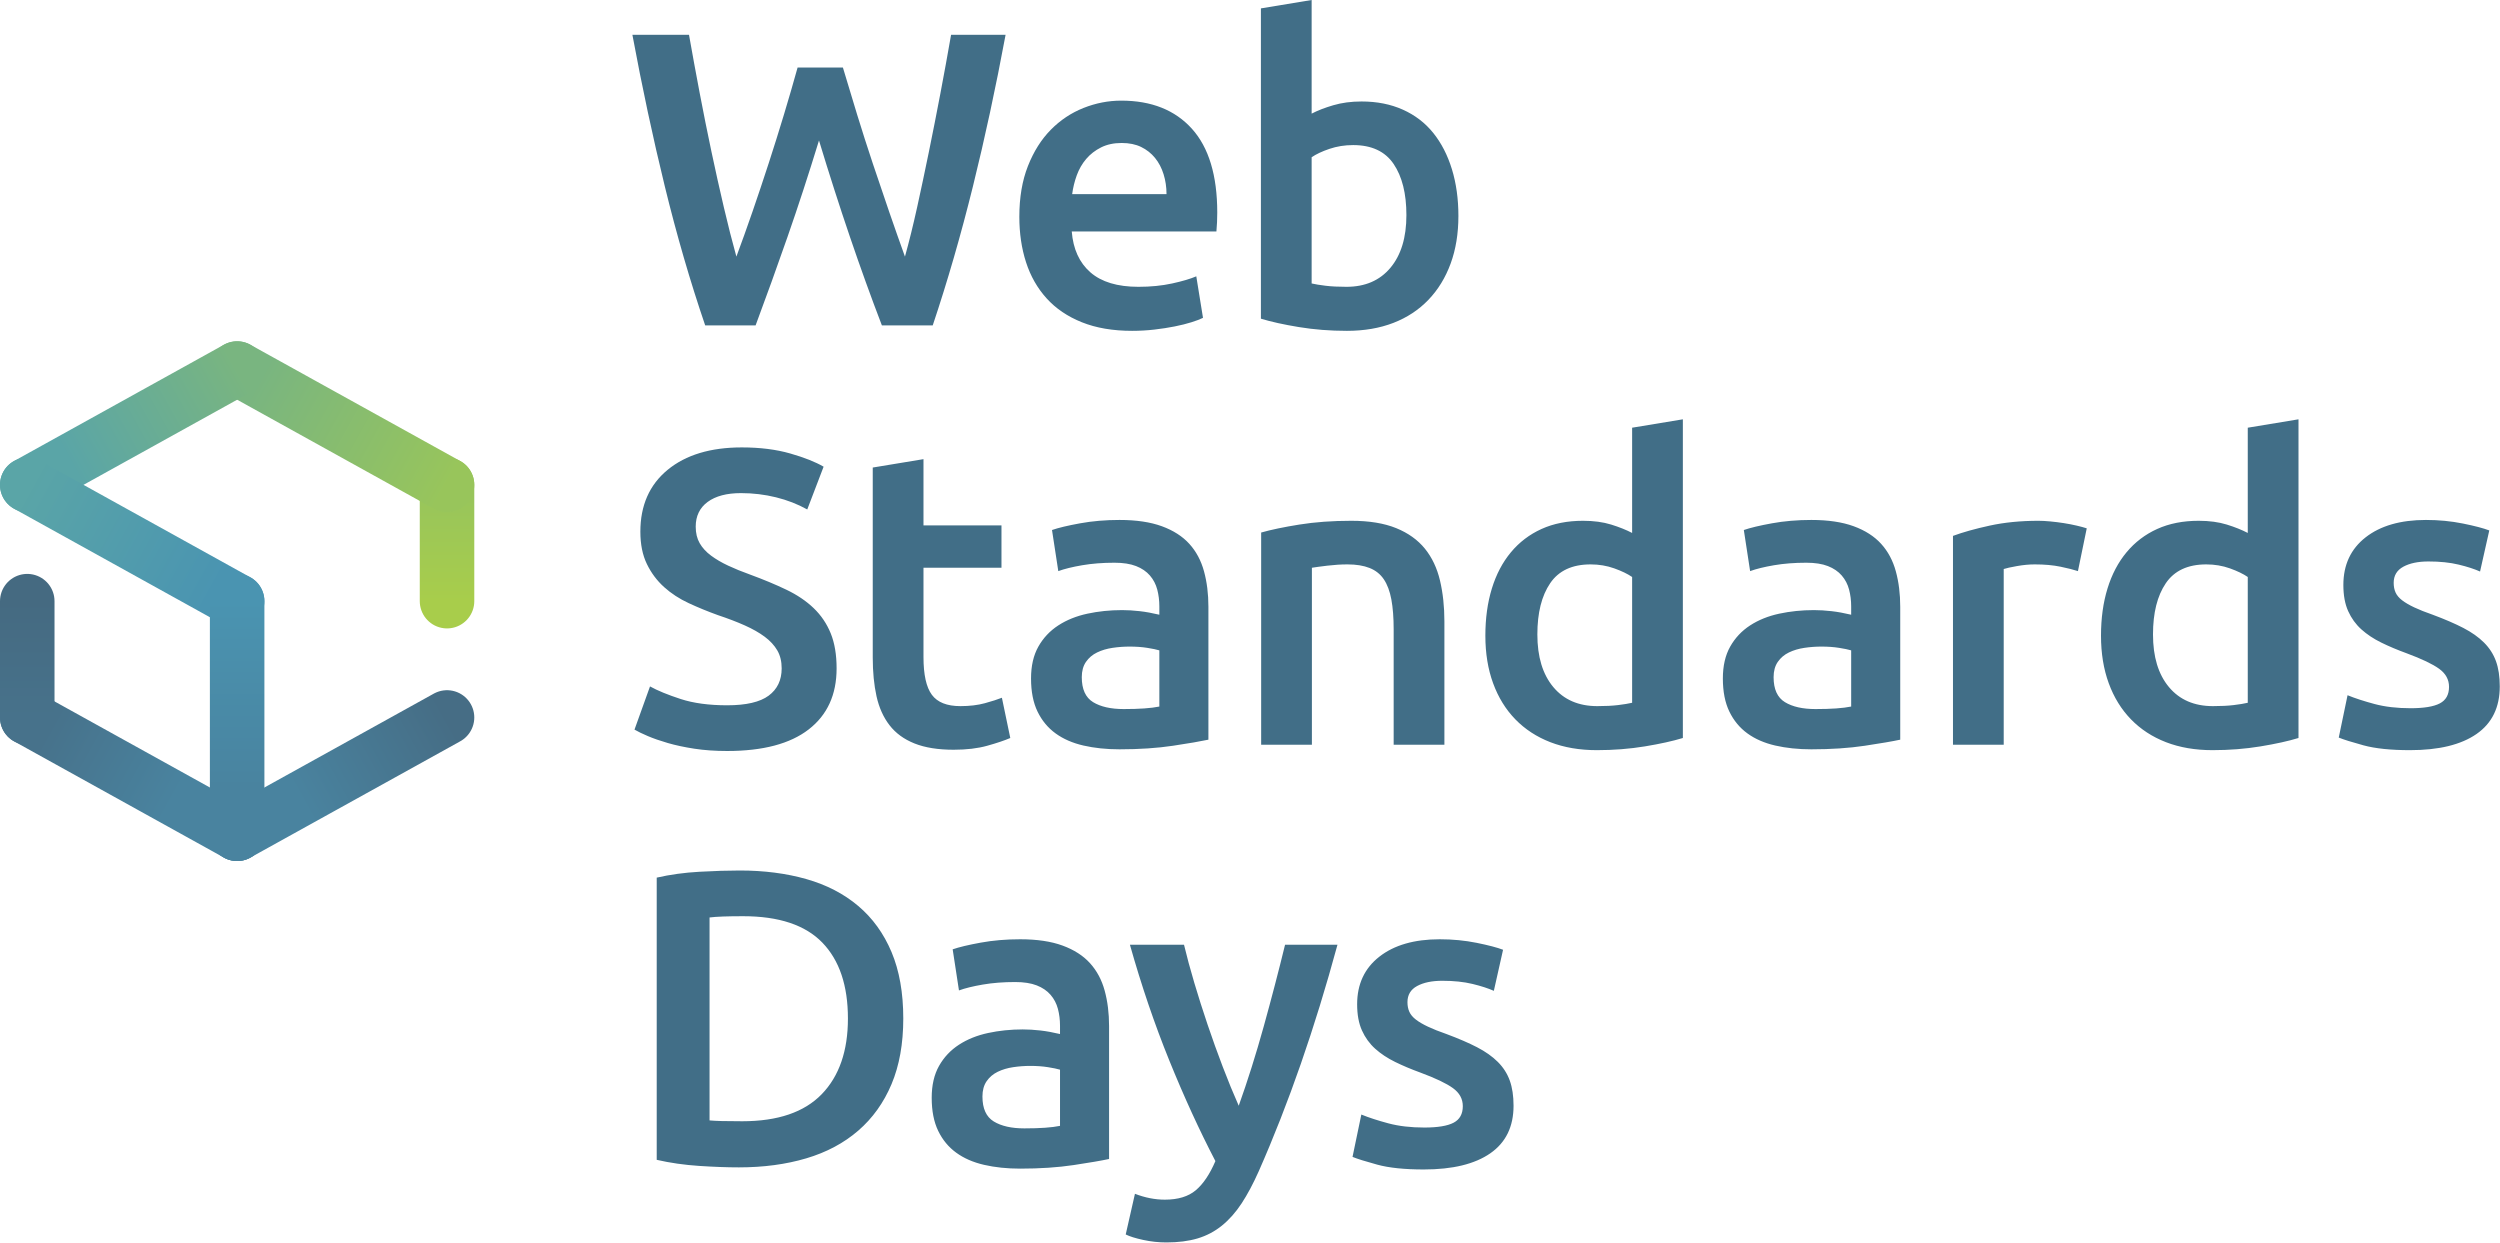
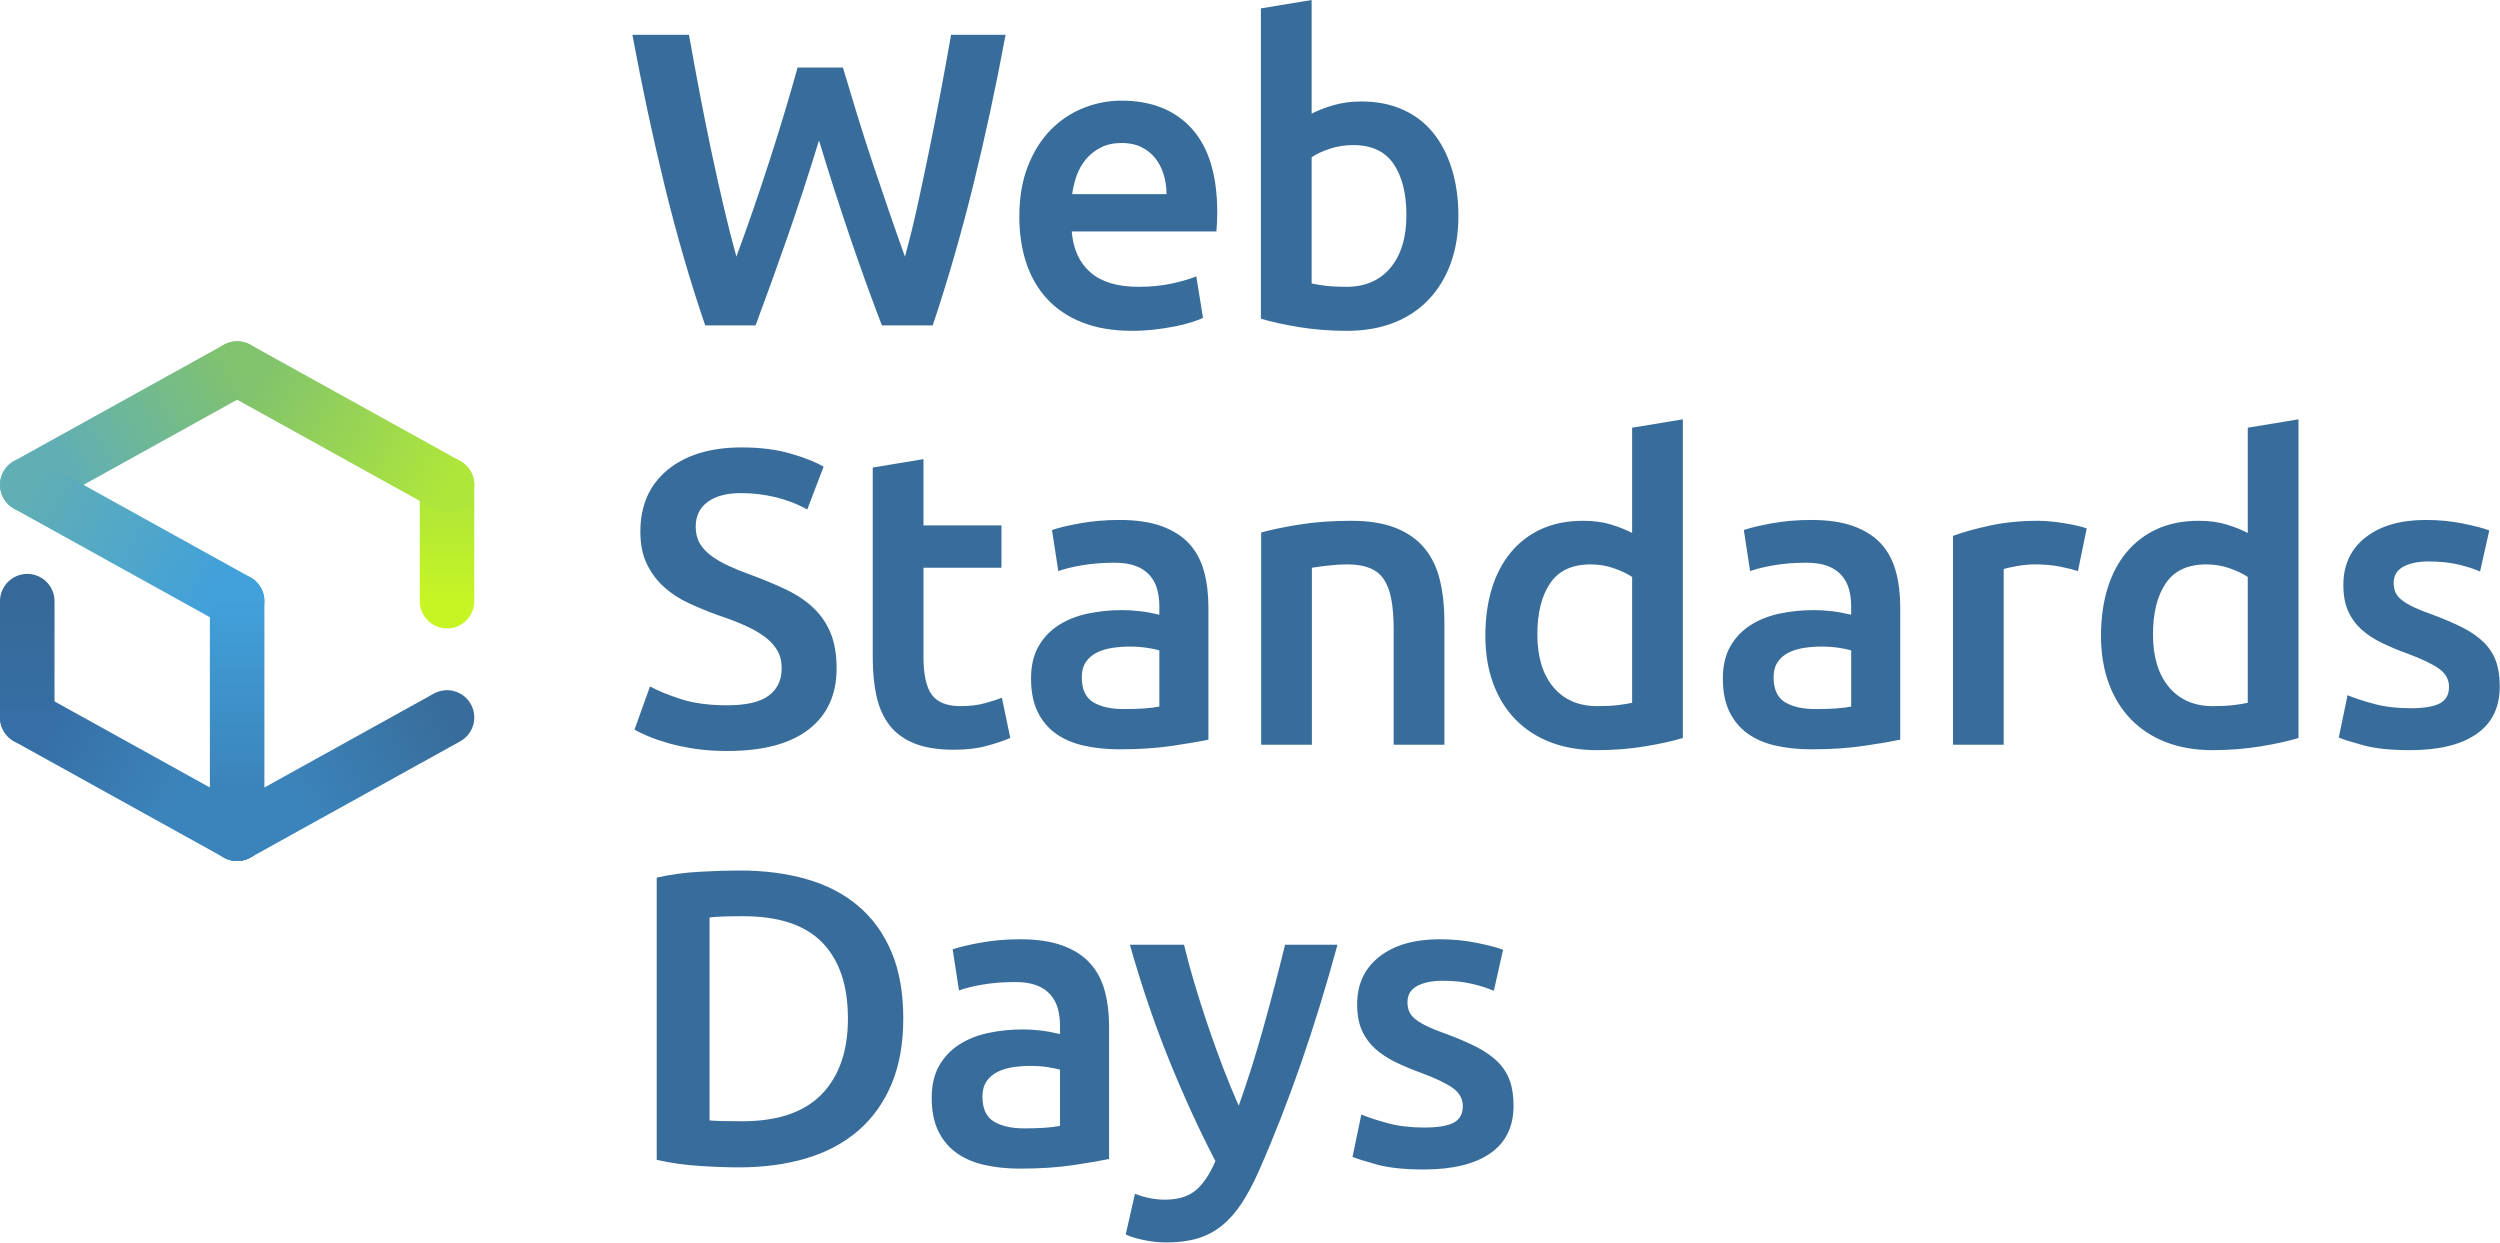
<svg xmlns="http://www.w3.org/2000/svg" viewBox="0 0 5503 2735">
  <defs>
-     <linearGradient id="a" gradientUnits="userSpaceOnUse" x1="984" y1="1323.272" x2="984" y2="1067.272">
-       <stop offset="0" stop-color="#a8cd4b" />
-       <stop offset=".9" stop-color="#98c55b" />
+     <linearGradient id="a" gradientUnits="userSpaceOnUse" x1="984" y1="1323.27" x2="984" y2="1067.27">
+       <stop offset="0" stop-color="#c6f523" />
+       <stop offset=".9" stop-color="#afe63a" />
    </linearGradient>
-     <linearGradient id="b" gradientUnits="userSpaceOnUse" x1="984" y1="1067.272" x2="522" y2="811.272">
-       <stop offset="0" stop-color="#98c55b" />
-       <stop offset=".9" stop-color="#79b580" />
+     <linearGradient id="b" gradientUnits="userSpaceOnUse" x1="984" y1="1067.27" x2="522" y2="811.27">
+       <stop offset="0" stop-color="#afe63a" />
+       <stop offset=".9" stop-color="#81c36d" />
    </linearGradient>
-     <linearGradient id="c" gradientUnits="userSpaceOnUse" x1="522" y1="811.272" x2="60" y2="1067.272">
-       <stop offset="0" stop-color="#79b580" />
-       <stop offset=".8" stop-color="#5aa5a7" />
+     <linearGradient id="c" gradientUnits="userSpaceOnUse" x1="522" y1="811.27" x2="60" y2="1067.27">
+       <stop offset="0" stop-color="#81c36d" />
+       <stop offset=".8" stop-color="#61afb4" />
    </linearGradient>
-     <linearGradient id="d" gradientUnits="userSpaceOnUse" x1="60" y1="1067.272" x2="522" y2="1323.272">
-       <stop offset="0" stop-color="#5aa5a7" />
-       <stop offset=".9" stop-color="#4a94b1" />
+     <linearGradient id="d" gradientUnits="userSpaceOnUse" x1="60" y1="1067.27" x2="522" y2="1323.27">
+       <stop offset="0" stop-color="#61afb4" />
+       <stop offset=".9" stop-color="#42a0da" />
    </linearGradient>
-     <linearGradient id="e" gradientUnits="userSpaceOnUse" x1="522" y1="1323.272" x2="522" y2="1835.272">
-       <stop offset="0" stop-color="#4a94b1" />
-       <stop offset=".8" stop-color="#49839f" />
+     <linearGradient id="e" gradientUnits="userSpaceOnUse" x1="522" y1="1323.27" x2="522" y2="1835.27">
+       <stop offset="0" stop-color="#42a0da" />
+       <stop offset=".8" stop-color="#3b84bb" />
    </linearGradient>
-     <linearGradient id="f" gradientUnits="userSpaceOnUse" x1="984" y1="1579.272" x2="522" y2="1835.272">
-       <stop offset="0" stop-color="#466d85" />
-       <stop offset=".7" stop-color="#49839f" />
+     <linearGradient id="f" gradientUnits="userSpaceOnUse" x1="984" y1="1579.27" x2="522" y2="1835.27">
+       <stop offset="0" stop-color="#386d9b" />
+       <stop offset=".7" stop-color="#3b84bb" />
    </linearGradient>
-     <linearGradient id="g" gradientUnits="userSpaceOnUse" x1="522" y1="1835.272" x2="60" y2="1579.272">
-       <stop offset=".3" stop-color="#49839f" />
-       <stop offset=".9" stop-color="#47728b" />
+     <linearGradient id="g" gradientUnits="userSpaceOnUse" x1="522" y1="1835.27" x2="60" y2="1579.27">
+       <stop offset=".3" stop-color="#3b84bb" />
+       <stop offset=".9" stop-color="#366fa5" />
    </linearGradient>
-     <linearGradient id="h" gradientUnits="userSpaceOnUse" x1="60" y1="1579.272" x2="60" y2="1323.272">
-       <stop offset="0" stop-color="#47728b" />
-       <stop offset="1" stop-color="#456a81" />
+     <linearGradient id="h" gradientUnits="userSpaceOnUse" x1="60" y1="1579.27" x2="60" y2="1323.27">
+       <stop offset="0" stop-color="#366fa5" />
+       <stop offset="1" stop-color="#366998" />
    </linearGradient>
  </defs>
  <g stroke-width="120" stroke-linecap="round" stroke-linejoin="round" fill="none">
-     <path stroke="url(#a)" d="M984 1323.272v-256" />
-     <path stroke="url(#b)" d="M984 1067.272l-462-256" />
-     <path stroke="url(#c)" d="M522 811.272l-462 256" />
-     <path stroke="url(#d)" d="M60 1067.272l462 256" />
-     <path stroke="url(#e)" d="M522 1323.272v512" />
-     <path stroke="url(#f)" d="M984 1579.272l-462 256" />
-     <path stroke="url(#g)" d="M522 1835.272l-462-256" />
-     <path stroke="url(#h)" d="M60 1579.272v-256" />
+     <path stroke="url(#a)" d="M984 1323.27v-256" />
+     <path stroke="url(#b)" d="M984 1067.27l-462-256" />
+     <path stroke="url(#c)" d="M522 811.27l-462 256" />
+     <path stroke="url(#d)" d="M60 1067.27l462 256" />
+     <path stroke="url(#e)" d="M522 1323.27v512" />
+     <path stroke="url(#f)" d="M984 1579.27l-462 256" />
+     <path stroke="url(#g)" d="M522 1835.27l-462-256" />
+     <path stroke="url(#h)" d="M60 1579.27v-256" />
  </g>
-   <path fill="#416e87" d="M1855.378 148.603c9.836 33.228 20.306 67.84 31.382 103.837s22.613 71.994 34.612 107.99 23.998 71.39 35.997 106.146c11.997 34.77 23.535 67.538 34.61 98.3 9.23-33.228 18.144-69.37 26.768-108.452 8.61-39.07 17.22-79.68 25.843-121.836 8.61-42.14 17.077-85.06 25.384-128.76 8.307-43.683 16.152-86.76 23.536-129.22h119.99c-21.518 115.693-45.472 226.915-71.893 333.666-26.422 106.766-55.915 208.757-88.48 305.975h-111.914c-47.68-124.29-93.828-259.97-138.45-407.045-22.8 74.46-45.904 145.23-69.312 212.29-23.42 67.076-46.826 131.99-70.233 194.753h-110.96c-33.156-97.22-62.78-199.21-88.868-305.976-26.09-106.75-49.87-217.972-71.36-333.665h124.605c7.384 41.852 15.23 84.612 23.536 128.296 8.308 43.698 16.918 86.617 25.845 128.758 8.913 42.156 18 82.927 27.23 122.3 9.23 39.386 18.46 75.686 27.69 108.913 11.68-31.382 23.535-64.45 35.534-99.223 12-34.757 23.84-70.147 35.534-106.145 11.682-35.997 22.917-71.836 33.69-107.53 10.758-35.68 20.767-70.147 29.997-103.375h99.685zm388.387 328.587c0-42.457 6.303-79.68 18.922-111.683 12.604-31.987 29.377-58.61 50.304-79.84 20.913-21.228 44.91-37.223 71.996-47.995 27.07-10.76 54.76-16.152 83.07-16.152 66.455 0 118.287 20.623 155.524 61.84 37.223 41.232 55.84 102.77 55.84 184.6 0 6.16-.157 13.082-.46 20.77-.317 7.7-.78 14.623-1.385 20.767H2359.14c3.072 38.766 16.76 68.764 41.074 89.992 24.3 21.227 59.533 31.842 105.683 31.842 27.07 0 51.833-2.452 74.302-7.384 22.453-4.92 40.15-10.154 53.07-15.692l14.77 91.377c-6.16 3.087-14.625 6.317-25.384 9.69-10.773 3.39-23.075 6.462-36.92 9.23-13.845 2.77-28.77 5.077-44.766 6.924-16.007 1.845-32.304 2.768-48.918 2.768-42.458 0-79.378-6.316-110.76-18.922-31.382-12.604-57.226-30.142-77.532-52.61-20.306-22.455-35.39-48.92-45.227-79.378-9.85-30.46-14.768-63.833-14.768-100.147zm323.974-49.84c0-15.374-2.166-29.998-6.463-43.843-4.312-13.846-10.615-25.845-18.922-35.997-8.307-10.153-18.46-18.143-30.46-23.998-11.998-5.84-26.305-8.77-42.92-8.77-17.232 0-32.304 3.23-45.226 9.692s-23.855 14.927-32.768 25.383c-8.927 10.47-15.85 22.47-20.768 35.997-4.933 13.542-8.307 27.387-10.153 41.534h207.678zm642.497 47.995c0 38.767-5.696 73.696-17.075 104.76-11.394 31.08-27.69 57.69-48.92 79.84-21.228 22.152-46.928 39.084-77.07 50.766-30.155 11.684-64.307 17.54-102.452 17.54-36.92 0-72.152-2.77-105.684-8.308-33.545-5.537-61.38-11.68-83.53-18.46V18.46L2887.186 0v250.133c12.922-6.764 28.757-12.922 47.534-18.46 18.765-5.538 39.53-8.307 62.304-8.307 33.834 0 64.148 6 90.916 17.998 26.767 12 49.062 29.075 66.917 51.227 17.84 22.154 31.526 48.777 41.073 79.84 9.534 31.08 14.307 65.39 14.307 102.916zm-114.452-1.846c0-47.378-9.39-84.918-28.15-112.608-18.778-27.69-48.458-41.534-89.07-41.534-18.46 0-35.853 2.768-52.15 8.306-16.31 5.538-29.39 11.696-39.227 18.46V623.95c7.99 1.845 18.302 3.547 30.92 5.075 12.605 1.543 27.835 2.308 45.69 2.308 41.217 0 73.52-13.99 96.914-41.996 23.378-27.994 35.073-66.602 35.073-115.838zM1600.63 1552.485c41.838 0 72.297-7.067 91.377-21.23 19.065-14.146 28.613-34.15 28.613-59.994 0-15.373-3.23-28.612-9.69-39.688s-15.692-21.07-27.69-29.998c-12-8.912-26.623-17.22-43.843-24.92-17.234-7.688-36.92-15.23-59.072-22.614-22.152-7.99-43.54-16.758-64.148-26.306-20.623-9.532-38.766-21.373-54.457-35.535-15.69-14.146-28.31-31.062-37.843-50.763-9.548-19.687-14.307-43.382-14.307-71.07 0-57.833 19.988-103.22 59.995-136.144 39.99-32.91 94.448-49.38 163.37-49.38 39.992 0 75.527 4.47 106.607 13.383 31.064 8.927 55.523 18.618 73.378 29.074l-35.997 94.145c-20.926-11.682-43.843-20.61-68.764-26.768-24.923-6.144-50.62-9.23-77.07-9.23-31.384 0-55.843 6.462-73.38 19.384s-26.306 31.08-26.306 54.46c0 14.16 2.913 26.305 8.77 36.457 5.84 10.153 14.146 19.24 24.92 27.23 10.76 8.004 23.378 15.388 37.843 22.15 14.45 6.78 30.3 13.24 47.535 19.384 30.142 11.077 57.066 22.31 80.762 33.69 23.68 11.394 43.684 24.92 59.995 40.61 16.296 15.693 28.756 34.153 37.38 55.38 8.61 21.23 12.923 46.93 12.923 77.07 0 57.85-20.465 102.614-61.38 134.3-40.93 31.7-100.766 47.533-179.523 47.533-26.463 0-50.62-1.7-72.454-5.076-21.85-3.39-41.232-7.543-58.15-12.46-16.93-4.918-31.54-9.995-43.84-15.23-12.317-5.22-22.153-9.994-29.537-14.306l34.15-95.07c16.612 9.23 39.067 18.46 67.38 27.69 28.29 9.23 62.443 13.847 102.45 13.847zm320.46-523.34l111.683-18.46v145.834h171.678v93.223h-171.676v196.6c0 38.766 6.144 66.455 18.46 83.07 12.302 16.613 33.23 24.92 62.765 24.92 20.305 0 38.303-2.148 53.994-6.46 15.69-4.3 28.15-8.308 37.382-12l18.46 88.608c-12.922 5.54-29.854 11.236-50.766 17.077-20.927 5.84-45.545 8.77-73.84 8.77-34.47 0-63.227-4.616-86.302-13.846-23.074-9.23-41.39-22.613-54.918-40.15-13.542-17.536-23.075-38.766-28.613-63.687s-8.307-53.375-8.307-85.378v-418.118zm543.184 115.374c36.92 0 67.985 4.615 93.224 13.846 25.224 9.23 45.37 22.15 60.456 38.766 15.07 16.614 25.844 36.776 32.305 60.457 6.46 23.692 9.69 49.695 9.69 77.99v292.59c-17.234 3.694-43.237 8.165-77.994 13.386-34.77 5.22-74 7.846-117.683 7.846-28.93 0-55.38-2.77-79.378-8.308s-44.463-14.45-61.38-26.767c-16.93-12.302-30.155-28.296-39.688-47.996-9.547-19.685-14.307-43.985-14.307-72.916 0-27.69 5.38-51.068 16.153-70.148 10.76-19.065 25.383-34.612 43.843-46.61s39.833-20.61 64.148-25.845c24.3-5.22 49.684-7.845 76.147-7.845 12.304 0 25.226.78 38.768 2.308 13.528 1.543 27.993 4.153 43.382 7.846v-18.46c0-12.923-1.545-25.225-4.616-36.92-3.087-11.683-8.466-21.994-16.152-30.92-7.7-8.914-17.854-15.837-30.46-20.77-12.618-4.918-28.468-7.384-47.534-7.384-25.844 0-49.54 1.846-71.07 5.538-21.547 3.692-39.084 8.004-52.61 12.922l-13.846-90.454c14.147-4.918 34.757-9.836 61.84-14.768 27.07-4.92 55.986-7.384 86.762-7.384zm9.23 416.273c34.454 0 60.602-1.846 78.456-5.538v-123.682c-6.158-1.847-15.086-3.692-26.768-5.538-11.696-1.846-24.618-2.77-38.766-2.77-12.316 0-24.777.924-37.382 2.77-12.62 1.846-23.998 5.235-34.15 10.153-10.153 4.932-18.316 11.854-24.46 20.767-6.158 8.928-9.23 20.162-9.23 33.69 0 26.464 8.308 44.765 24.922 54.918 16.613 10.154 39.068 15.23 67.38 15.23zm302.556-388.583c21.53-6.144 49.524-12 83.993-17.537 34.453-5.538 72.6-8.307 114.45-8.307 39.373 0 72.298 5.394 98.763 16.152 26.45 10.773 47.534 25.844 63.226 45.227 15.69 19.384 26.767 42.775 33.228 70.148 6.46 27.387 9.69 57.385 9.69 89.992v271.362h-111.68v-253.825c0-25.844-1.702-47.837-5.077-65.994-3.388-18.143-8.926-32.91-16.612-44.304-7.7-11.38-18.156-19.687-31.382-24.922-13.24-5.22-29.392-7.845-48.457-7.845-14.16 0-28.93.923-44.303 2.77-15.39 1.845-26.768 3.39-34.15 4.614v389.508H2776.06V1172.21zm928.253 452.27c-22.152 6.778-50 12.922-83.53 18.46-33.547 5.538-68.765 8.307-105.685 8.307-38.16 0-72.312-5.855-102.453-17.537-30.156-11.682-55.842-28.454-77.07-50.304-21.23-21.834-37.54-48.3-48.92-79.378-11.393-31.064-17.075-65.994-17.075-104.76 0-38.147 4.76-72.76 14.307-103.838 9.533-31.064 23.537-57.688 41.997-79.84 18.46-22.15 40.914-39.228 67.38-51.227 26.448-12 56.907-17.998 91.376-17.998 23.378 0 43.986 2.77 61.84 8.307 17.84 5.538 33.23 11.696 46.15 18.46V941.46L3704.313 923v701.48zm-320.28-227.98c0 49.235 11.68 87.843 35.073 115.836 23.378 28.007 55.683 41.996 96.915 41.996 17.84 0 33.07-.765 45.69-2.308 12.604-1.528 22.916-3.23 30.92-5.076v-276.9c-9.85-6.764-22.93-13.066-39.227-18.92-16.312-5.842-33.69-8.77-52.15-8.77-40.61 0-70.307 13.845-89.07 41.534-18.776 27.69-28.15 65.23-28.15 112.607zm603.08-251.98c36.92 0 67.986 4.615 93.225 13.846 25.224 9.23 45.37 22.15 60.456 38.766 15.07 16.614 25.844 36.776 32.305 60.457 6.46 23.692 9.69 49.695 9.69 77.99v292.59c-17.234 3.694-43.237 8.165-77.994 13.386-34.772 5.22-74 7.846-117.683 7.846-28.93 0-55.38-2.77-79.378-8.308s-44.463-14.45-61.38-26.767c-16.93-12.302-30.155-28.296-39.688-47.996-9.547-19.685-14.307-43.985-14.307-72.916 0-27.69 5.38-51.068 16.153-70.148 10.76-19.065 25.383-34.612 43.843-46.61s39.833-20.61 64.148-25.845c24.3-5.22 49.684-7.845 76.147-7.845 12.304 0 25.226.78 38.768 2.308 13.528 1.543 27.993 4.153 43.382 7.846v-18.46c0-12.923-1.545-25.225-4.616-36.92-3.087-11.683-8.466-21.994-16.152-30.92-7.7-8.914-17.854-15.837-30.46-20.77-12.618-4.918-28.468-7.384-47.534-7.384-25.844 0-49.54 1.846-71.07 5.538-21.547 3.692-39.084 8.004-52.61 12.922l-13.846-90.454c14.147-4.918 34.757-9.836 61.84-14.768 27.07-4.92 55.986-7.384 86.762-7.384zm9.23 416.273c34.454 0 60.6-1.846 78.456-5.538v-123.682c-6.16-1.847-15.088-3.692-26.77-5.538-11.696-1.846-24.618-2.77-38.766-2.77-12.316 0-24.777.924-37.382 2.77-12.62 1.846-23.998 5.235-34.15 10.153-10.153 4.932-18.316 11.854-24.46 20.767-6.158 8.928-9.23 20.162-9.23 33.69 0 26.464 8.308 44.765 24.922 54.918 16.614 10.154 39.07 15.23 67.38 15.23zm577.612-303.667c-9.23-3.07-22.008-6.303-38.305-9.69-16.31-3.376-35.232-5.077-56.765-5.077-12.316 0-25.382 1.24-39.228 3.69-13.845 2.466-23.536 4.614-29.074 6.46v386.737H4298.9v-459.654c21.53-7.99 48.457-15.532 80.763-22.613 32.305-7.065 68.143-10.613 107.53-10.613 7.383 0 15.992.46 25.843 1.385 9.836.923 19.686 2.163 29.536 3.69 9.836 1.544 19.383 3.39 28.613 5.54 9.23 2.162 16.613 4.152 22.15 6l-19.38 94.144zm485.498 367.354c-22.152 6.778-50 12.922-83.53 18.46-33.547 5.538-68.765 8.307-105.685 8.307-38.16 0-72.312-5.855-102.453-17.537-30.156-11.682-55.842-28.454-77.07-50.304-21.23-21.834-37.54-48.3-48.92-79.378-11.393-31.064-17.075-65.994-17.075-104.76 0-38.147 4.76-72.76 14.307-103.838 9.533-31.064 23.537-57.688 41.997-79.84 18.46-22.15 40.914-39.228 67.38-51.227 26.448-12 56.907-17.998 91.376-17.998 23.378 0 43.986 2.77 61.84 8.307 17.84 5.538 33.23 11.696 46.15 18.46V941.46L5059.453 923v701.48zm-320.28-227.98c0 49.235 11.68 87.843 35.073 115.836 23.378 28.007 55.683 41.996 96.915 41.996 17.84 0 33.07-.765 45.69-2.308 12.604-1.528 22.916-3.23 30.92-5.076v-276.9c-9.85-6.764-22.93-13.066-39.227-18.92-16.312-5.842-33.69-8.77-52.15-8.77-40.61 0-70.307 13.845-89.07 41.534-18.776 27.69-28.15 65.23-28.15 112.607zm566.715 162.447c29.535 0 51.067-3.533 64.61-10.614 13.527-7.067 20.306-19.225 20.306-36.46 0-15.993-7.24-29.218-21.69-39.688-14.466-10.455-38.305-21.834-71.533-34.15-20.304-7.384-38.923-15.23-55.84-23.536-16.93-8.31-31.54-18-43.842-29.077-12.316-11.076-22.008-24.46-29.074-40.15-7.082-15.69-10.615-34.915-10.615-57.688 0-44.304 16.296-79.22 48.92-104.76 32.606-25.527 76.91-38.305 132.91-38.305 28.296 0 55.38 2.625 81.225 7.846 25.844 5.235 45.227 10.312 58.148 15.23l-20.306 90.453c-12.316-5.54-28.008-10.616-47.073-15.23-19.08-4.616-41.232-6.923-66.456-6.923-22.772 0-41.232 3.85-55.38 11.537-14.162 7.7-21.23 19.542-21.23 35.535 0 8.004 1.385 15.085 4.154 21.23 2.77 6.156 7.53 11.852 14.308 17.073 6.764 5.235 15.69 10.47 26.767 15.69 11.076 5.236 24.604 10.615 40.612 16.153 26.45 9.85 48.92 19.542 67.38 29.074 18.46 9.55 33.687 20.308 45.686 32.307 12 11.998 20.768 25.7 26.306 41.073 5.538 15.388 8.307 33.848 8.307 55.38 0 46.15-17.076 81.08-51.228 104.76s-82.926 35.536-146.296 35.536c-42.458 0-76.608-3.548-102.452-10.614-25.845-7.067-44.002-12.764-54.457-17.076l19.383-93.223c16.614 6.778 36.458 13.24 59.533 19.383 23.076 6.16 49.382 9.23 78.918 9.23zm-3317.598 683.02c0 55.38-8.624 103.535-25.844 144.45-17.234 40.93-41.694 75.08-73.38 102.452-31.698 27.386-69.844 47.69-114.45 60.916-44.622 13.226-94.002 19.845-148.142 19.845-25.845 0-55.077-1.08-87.686-3.23-32.622-2.162-63.687-6.604-93.223-13.383v-621.18c29.536-6.763 60.918-11.075 94.146-12.92 33.23-1.847 62.767-2.77 88.61-2.77 53.534 0 102.453 6.316 146.757 18.92 44.304 12.62 82.29 32.307 113.99 59.073 31.685 26.768 56.145 60.616 73.38 101.53 17.22 40.93 25.844 89.69 25.844 146.297zm-426.426 224.29c6.764.62 15.69 1.08 26.767 1.384 11.078.32 26.15.463 45.23.463 78.138 0 136.445-19.844 174.908-59.533 38.448-39.69 57.688-95.214 57.688-166.603 0-72.6-18.777-128.297-56.303-167.062-37.54-38.767-95.69-58.15-174.447-58.15-34.468 0-59.072.924-73.84 2.77v446.73zm683.756-398.737c36.92 0 67.985 4.615 93.224 13.846 25.224 9.23 45.37 22.15 60.456 38.766 15.07 16.614 25.844 36.776 32.305 60.457 6.46 23.692 9.69 49.695 9.69 77.99v292.59c-17.232 3.694-43.235 8.165-77.992 13.386-34.77 5.22-74 7.846-117.683 7.846-28.93 0-55.38-2.77-79.378-8.308s-44.463-14.45-61.38-26.767c-16.93-12.302-30.155-28.296-39.688-47.996-9.547-19.685-14.307-43.985-14.307-72.916 0-27.69 5.38-51.068 16.152-70.148 10.757-19.065 25.38-34.612 43.84-46.61s39.834-20.61 64.15-25.845c24.3-5.22 49.683-7.845 76.146-7.845 12.302 0 25.224.78 38.766 2.308 13.528 1.543 27.993 4.153 43.382 7.846v-18.46c0-12.923-1.544-25.225-4.615-36.92-3.088-11.683-8.467-21.994-16.153-30.92-7.7-8.914-17.854-15.837-30.46-20.77-12.618-4.918-28.468-7.384-47.534-7.384-25.844 0-49.54 1.846-71.07 5.538-21.547 3.692-39.084 8.004-52.61 12.922l-13.846-90.454c14.147-4.918 34.757-9.836 61.84-14.768 27.07-4.92 55.986-7.384 86.762-7.384zm9.23 416.273c34.453 0 60.6-1.846 78.455-5.538v-123.682c-6.158-1.847-15.086-3.692-26.768-5.538-11.696-1.846-24.618-2.77-38.766-2.77-12.314 0-24.775.924-37.38 2.77-12.62 1.846-24 5.235-34.15 10.153-10.153 4.932-18.316 11.854-24.46 20.767-6.16 8.928-9.23 20.162-9.23 33.69 0 26.464 8.308 44.765 24.92 54.918 16.616 10.154 39.07 15.23 67.38 15.23zm689.202-404.273c-49.756 183.374-107.5 349.514-173.207 498.42-12.316 27.69-24.95 51.37-37.887 71.07-12.937 19.687-27.416 35.997-43.424 48.92-16.022 12.92-33.892 22.296-53.592 28.15-19.715 5.842-42.5 8.77-68.374 8.77-17.25 0-34.353-1.847-51.284-5.538-16.945-3.692-29.724-7.702-38.348-12l20.306-89.53c22.253 8.61 44.203 12.922 65.836 12.922 29.046 0 51.76-6.923 68.144-20.768 16.383-13.845 30.747-35.232 43.12-64.148-35.23-67.682-69.065-141.52-101.515-221.52-32.45-79.984-61.336-164.9-86.66-254.748h119.066c6.173 25.844 13.73 53.85 22.7 83.992 8.956 30.156 18.69 60.774 29.19 91.84 10.498 31.078 21.603 62 33.343 92.76 11.74 30.777 23.48 59.39 35.218 85.84 19.6-54.76 37.973-113.067 55.135-174.908 17.146-61.842 32.765-121.678 46.855-179.523h115.376zm190.965 402.427c29.535 0 51.067-3.533 64.61-10.614 13.527-7.067 20.306-19.225 20.306-36.46 0-15.993-7.24-29.218-21.69-39.688-14.466-10.455-38.305-21.834-71.533-34.15-20.306-7.384-38.925-15.23-55.84-23.536-16.933-8.31-31.542-18-43.844-29.077-12.316-11.076-22.008-24.46-29.074-40.15-7.082-15.69-10.615-34.915-10.615-57.688 0-44.304 16.297-79.22 48.92-104.76 32.607-25.527 76.91-38.305 132.91-38.305 28.297 0 55.38 2.625 81.226 7.846 25.844 5.235 45.227 10.312 58.148 15.23l-20.304 90.453c-12.316-5.54-28.008-10.616-47.073-15.23-19.08-4.616-41.232-6.923-66.456-6.923-22.772 0-41.232 3.85-55.38 11.537-14.162 7.7-21.23 19.542-21.23 35.535 0 8.004 1.385 15.085 4.154 21.23 2.77 6.156 7.53 11.852 14.308 17.073 6.764 5.235 15.69 10.47 26.767 15.69 11.076 5.236 24.604 10.615 40.612 16.153 26.45 9.85 48.92 19.542 67.38 29.074 18.46 9.55 33.688 20.308 45.687 32.307 12 11.998 20.768 25.7 26.306 41.073 5.537 15.388 8.306 33.848 8.306 55.38 0 46.15-17.075 81.08-51.227 104.76s-82.928 35.536-146.298 35.536c-42.458 0-76.608-3.548-102.452-10.614-25.844-7.067-44-12.764-54.456-17.076l19.383-93.223c16.614 6.778 36.458 13.24 59.533 19.383 23.076 6.16 49.38 9.23 78.917 9.23z" />
+   <path fill="#386d9b" d="M1855.38 148.6c9.83 33.23 20.3 67.84 31.38 103.84s22.61 72 34.61 107.99 24 71.39 36 106.15a7839.6 7839.6 0 0 0 34.6 98.3 2086.48 2086.48 0 0 0 26.78-108.46 8235.89 8235.89 0 0 0 25.84-121.83 9583.82 9583.82 0 0 0 25.38-128.76c8.31-43.69 16.16-86.76 23.54-129.22h119.99c-21.52 115.7-45.47 226.91-71.9 333.66-26.41 106.77-55.9 208.76-88.47 305.98H1941.2c-47.68-124.3-93.83-259.97-138.45-407.05a5780.19 5780.19 0 0 1-69.3 212.3 9845.11 9845.11 0 0 1-70.24 194.75h-110.96c-33.16-97.22-62.78-199.21-88.87-305.98-26.09-106.75-49.87-217.97-71.36-333.66h124.6a9839.66 9839.66 0 0 0 23.54 128.3c8.3 43.69 16.92 86.6 25.85 128.75 8.9 42.16 18 82.93 27.23 122.3a2769.76 2769.76 0 0 0 27.69 108.91 4390.1 4390.1 0 0 0 35.53-99.22A6104.6 6104.6 0 0 0 1692 359.51c11.69-36 22.92-71.84 33.7-107.53a4923.52 4923.52 0 0 0 30-103.38h99.68zm388.38 328.59c0-42.46 6.3-79.68 18.93-111.68 12.6-31.99 29.37-58.61 50.3-79.84 20.91-21.23 44.91-37.23 72-48 27.07-10.76 54.76-16.15 83.07-16.15 66.45 0 118.28 20.62 155.52 61.84 37.22 41.23 55.84 102.77 55.84 184.6 0 6.16-.16 13.08-.46 20.77-.32 7.7-.78 14.62-1.38 20.77h-318.44c3.07 38.76 16.76 68.76 41.07 89.99 24.3 21.23 59.54 31.84 105.69 31.84 27.07 0 51.83-2.45 74.3-7.38 22.45-4.92 40.15-10.16 53.07-15.7l14.77 91.38c-6.16 3.09-14.63 6.32-25.38 9.7a357.14 357.14 0 0 1-36.92 9.22 550.82 550.82 0 0 1-44.77 6.93 426.8 426.8 0 0 1-48.92 2.76c-42.46 0-79.38-6.31-110.76-18.92-31.38-12.6-57.23-30.14-77.53-52.6-20.3-22.46-35.4-48.93-45.23-79.39-9.85-30.46-14.77-63.83-14.77-100.14zm323.98-49.84c0-15.37-2.17-30-6.46-43.84-4.32-13.85-10.62-25.85-18.93-36a89.6 89.6 0 0 0-30.46-24c-12-5.84-26.3-8.77-42.92-8.77-17.23 0-32.3 3.23-45.22 9.7s-23.86 14.92-32.77 25.38a116.06 116.06 0 0 0-20.77 36 194.51 194.51 0 0 0-10.15 41.53h207.68zm642.5 48c0 38.76-5.7 73.7-17.08 104.76-11.4 31.08-27.69 57.69-48.92 79.84-21.23 22.15-46.93 39.08-77.07 50.76-30.15 11.68-64.3 17.54-102.45 17.54-36.92 0-72.15-2.77-105.68-8.3-33.55-5.54-61.39-11.69-83.54-18.47V18.46L2887.2 0v250.13c12.92-6.76 28.75-12.92 47.53-18.46 18.77-5.53 39.53-8.3 62.3-8.3 33.84 0 64.15 6 90.92 18 26.77 12 49.06 29.07 66.92 51.22 17.84 22.16 31.52 48.78 41.07 79.84 9.53 31.08 14.3 65.4 14.3 102.92zm-114.46-1.85c0-47.38-9.39-84.92-28.15-112.6-18.77-27.7-48.45-41.54-89.07-41.54-18.46 0-35.85 2.77-52.15 8.3-16.3 5.54-29.39 11.7-39.22 18.46v277.83c7.99 1.84 18.3 3.55 30.92 5.08 12.6 1.54 27.83 2.3 45.69 2.3 41.21 0 73.52-13.99 96.91-42 23.38-27.99 35.07-66.6 35.07-115.83zM1600.63 1552.48c41.84 0 72.3-7.06 91.38-21.23 19.06-14.14 28.61-34.15 28.61-59.99 0-15.37-3.23-28.61-9.69-39.69s-15.7-21.07-27.69-30c-12-8.9-26.62-17.22-43.84-24.92-17.24-7.68-36.92-15.23-59.08-22.6a790.68 790.68 0 0 1-64.14-26.32c-20.63-9.53-38.77-21.37-54.46-35.53-15.69-14.15-28.31-31.06-37.84-50.76-9.55-19.69-14.31-43.39-14.31-71.07 0-57.84 19.99-103.22 60-136.15 39.98-32.9 94.44-49.38 163.36-49.38 40 0 75.53 4.47 106.61 13.39 31.07 8.92 55.52 18.61 73.38 29.07l-36 94.14c-20.92-11.68-43.84-20.6-68.76-26.76a320.86 320.86 0 0 0-77.07-9.23c-31.39 0-55.84 6.46-73.38 19.38s-26.3 31.08-26.3 54.46c0 14.16 2.9 26.3 8.76 36.46 5.84 10.15 14.15 19.24 24.92 27.23 10.76 8 23.38 15.39 37.85 22.15a535.15 535.15 0 0 0 47.53 19.38c30.14 11.08 57.07 22.31 80.76 33.7 23.68 11.39 43.69 24.91 60 40.6a159.15 159.15 0 0 1 37.38 55.38c8.6 21.23 12.92 46.93 12.92 77.07 0 57.85-20.46 102.62-61.38 134.3-40.93 31.7-100.77 47.53-179.52 47.53-26.47 0-50.62-1.7-72.46-5.07-21.85-3.4-41.23-7.54-58.15-12.46-16.93-4.92-31.54-10-43.84-15.23-12.31-5.22-22.15-10-29.53-14.3l34.15-95.08c16.6 9.23 39.06 18.46 67.38 27.7 28.29 9.22 62.44 13.84 102.45 13.84zm320.46-523.34l111.68-18.46v145.84h171.68v93.22h-171.67v196.6c0 38.77 6.14 66.46 18.46 83.07 12.3 16.61 33.23 24.92 62.76 24.92 20.3 0 38.3-2.15 54-6.46 15.68-4.3 28.14-8.3 37.38-12l18.46 88.61c-12.93 5.54-29.86 11.24-50.77 17.08-20.93 5.84-45.55 8.77-73.84 8.77-34.47 0-63.23-4.62-86.3-13.85-23.08-9.23-41.4-22.61-54.92-40.15-13.54-17.54-23.07-38.77-28.61-63.69s-8.31-53.37-8.31-85.37v-418.12zm543.18 115.38c36.92 0 67.99 4.61 93.23 13.85 25.22 9.23 45.37 22.15 60.45 38.76 15.07 16.61 25.85 36.78 32.3 60.46 6.47 23.69 9.7 49.7 9.7 77.99v292.59c-17.23 3.7-43.24 8.16-78 13.38-34.76 5.22-74 7.85-117.68 7.85-28.93 0-55.38-2.77-79.38-8.3s-44.46-14.46-61.38-26.77c-16.93-12.3-30.15-28.3-39.68-48-9.55-19.69-14.31-43.99-14.31-72.92 0-27.69 5.38-51.07 16.15-70.15 10.76-19.06 25.38-34.6 43.84-46.6s39.84-20.61 64.15-25.85a361.7 361.7 0 0 1 76.15-7.84c12.3 0 25.23.78 38.77 2.3 13.53 1.55 28 4.16 43.38 7.85v-18.46c0-12.92-1.54-25.23-4.62-36.92a76.78 76.78 0 0 0-16.15-30.92c-7.7-8.91-17.85-15.84-30.46-20.77-12.62-4.92-28.47-7.38-47.53-7.38-25.85 0-49.54 1.84-71.07 5.53-21.55 3.7-39.09 8-52.61 12.92l-13.85-90.45c14.15-4.92 34.76-9.84 61.84-14.77 27.07-4.92 55.99-7.38 86.76-7.38zm9.23 416.27c34.46 0 60.6-1.84 78.46-5.54v-123.68c-6.16-1.85-15.09-3.69-26.77-5.54-11.7-1.84-24.62-2.77-38.76-2.77-12.32 0-24.78.93-37.39 2.77-12.62 1.85-24 5.24-34.15 10.16-10.15 4.93-18.31 11.85-24.46 20.76-6.15 8.93-9.23 20.17-9.23 33.7 0 26.46 8.31 44.76 24.93 54.91 16.6 10.16 39.06 15.23 67.38 15.23zm302.56-388.58c21.53-6.15 49.52-12 84-17.54 34.45-5.54 72.6-8.3 114.44-8.3 39.38 0 72.3 5.39 98.77 16.15 26.45 10.77 47.53 25.84 63.22 45.22 15.7 19.39 26.77 42.78 33.23 70.15 6.46 27.39 9.69 57.39 9.69 90v271.36h-111.68v-253.83c0-25.84-1.7-47.84-5.08-66-3.38-18.14-8.92-32.9-16.6-44.3-7.7-11.38-18.17-19.68-31.4-24.92-13.23-5.22-29.38-7.84-48.45-7.84-14.16 0-28.93.92-44.3 2.77a840.22 840.22 0 0 0-34.15 4.61v389.5h-111.69v-467.03zm928.25 452.27c-22.15 6.78-50 12.92-83.53 18.46-33.54 5.54-68.76 8.3-105.68 8.3-38.16 0-72.31-5.85-102.45-17.53-30.16-11.68-55.85-28.46-77.07-50.3-21.23-21.84-37.54-48.3-48.92-79.38-11.4-31.07-17.08-66-17.08-104.76 0-38.15 4.76-72.76 14.3-103.84 9.54-31.07 23.54-57.69 42-79.84a187.17 187.17 0 0 1 67.38-51.23c26.45-12 56.91-18 91.38-18 23.38 0 43.99 2.77 61.84 8.31 17.84 5.54 33.23 11.7 46.15 18.46V941.46L3704.31 923v701.48zm-320.28-227.98c0 49.23 11.68 87.84 35.08 115.83 23.37 28.01 55.68 42 96.91 42 17.84 0 33.07-.76 45.7-2.3 12.6-1.54 22.9-3.24 30.91-5.08v-276.9c-9.85-6.77-22.93-13.07-39.23-18.92-16.3-5.85-33.69-8.77-52.15-8.77-40.6 0-70.3 13.84-89.07 41.53-18.77 27.7-28.15 65.23-28.15 112.6zm603.08-251.98c36.92 0 67.99 4.61 93.23 13.84 25.22 9.23 45.37 22.15 60.45 38.77 15.07 16.61 25.85 36.78 32.3 60.46 6.47 23.69 9.7 49.7 9.7 77.99v292.59c-17.24 3.7-43.24 8.16-78 13.38-34.77 5.22-74 7.85-117.68 7.85-28.93 0-55.38-2.77-79.38-8.3s-44.46-14.46-61.38-26.78c-16.93-12.3-30.15-28.3-39.68-48-9.55-19.68-14.31-43.98-14.31-72.9 0-27.7 5.38-51.08 16.15-70.16 10.76-19.06 25.38-34.6 43.84-46.6s39.84-20.62 64.15-25.85a361.7 361.7 0 0 1 76.15-7.84c12.3 0 25.23.77 38.77 2.3 13.53 1.55 28 4.16 43.38 7.85v-18.46c0-12.92-1.55-25.23-4.62-36.92a76.78 76.78 0 0 0-16.15-30.92c-7.7-8.92-17.85-15.84-30.46-20.77-12.62-4.92-28.47-7.39-47.53-7.39-25.85 0-49.54 1.85-71.07 5.54-21.55 3.7-39.09 8-52.61 12.92l-13.85-90.45c14.15-4.92 34.76-9.84 61.84-14.77 27.07-4.92 55.99-7.38 86.76-7.38zm9.23 416.27c34.46 0 60.6-1.84 78.46-5.54v-123.68c-6.16-1.85-15.09-3.69-26.77-5.54-11.7-1.84-24.62-2.77-38.77-2.77-12.31 0-24.77.93-37.38 2.77-12.62 1.85-24 5.24-34.15 10.16-10.15 4.93-18.31 11.85-24.46 20.76-6.16 8.93-9.23 20.17-9.23 33.7 0 26.46 8.3 44.76 24.92 54.91 16.62 10.16 39.07 15.23 67.38 15.23zm577.62-303.67c-9.24-3.06-22.01-6.3-38.31-9.68-16.31-3.38-35.23-5.08-56.77-5.08-12.31 0-25.38 1.24-39.22 3.69-13.85 2.46-23.54 4.61-29.08 6.46v386.74H4298.9v-459.66c21.53-7.99 48.46-15.53 80.76-22.61 32.3-7.07 68.15-10.61 107.53-10.61 7.39 0 16 .46 25.85 1.38a494.3 494.3 0 0 1 29.53 3.69 398.77 398.77 0 0 1 28.61 5.54 261.34 261.34 0 0 1 22.15 6l-19.38 94.14zm485.5 367.36c-22.16 6.78-50 12.92-83.54 18.46-33.54 5.54-68.76 8.3-105.68 8.3-38.16 0-72.31-5.85-102.46-17.53-30.15-11.68-55.84-28.45-77.07-50.3-21.23-21.84-37.54-48.3-48.92-79.38-11.39-31.07-17.07-66-17.07-104.76 0-38.15 4.76-72.76 14.3-103.84 9.54-31.06 23.54-57.69 42-79.84a187.17 187.17 0 0 1 67.38-51.23c26.45-12 56.91-18 91.38-18 23.38 0 43.99 2.77 61.84 8.31 17.84 5.54 33.23 11.7 46.15 18.46V941.46L5059.45 923v701.48zm-320.29-227.98c0 49.23 11.68 87.84 35.08 115.84 23.37 28 55.68 42 96.91 42 17.84 0 33.07-.77 45.7-2.32 12.6-1.52 22.9-3.23 30.91-5.07v-276.9c-9.85-6.77-22.93-13.07-39.23-18.92-16.3-5.85-33.69-8.77-52.15-8.77-40.6 0-70.3 13.84-89.07 41.53-18.77 27.7-28.15 65.23-28.15 112.6zm566.72 162.45c29.53 0 51.06-3.54 64.6-10.62 13.53-7.07 20.31-19.22 20.31-36.46 0-16-7.24-29.22-21.69-39.69-14.46-10.45-38.3-21.83-71.53-34.15a565.08 565.08 0 0 1-55.84-23.53c-16.93-8.31-31.54-18-43.84-29.08a119 119 0 0 1-29.08-40.15c-7.08-15.69-10.61-34.91-10.61-57.69 0-44.3 16.3-79.22 48.92-104.76 32.6-25.52 76.91-38.3 132.91-38.3 28.3 0 55.38 2.62 81.22 7.84 25.85 5.24 45.23 10.32 58.15 15.23l-20.3 90.46c-12.32-5.54-28.01-10.62-47.08-15.23-19.08-4.62-41.23-6.93-66.45-6.93-22.77 0-41.23 3.85-55.38 11.54-14.16 7.7-21.23 19.54-21.23 35.54 0 8 1.38 15.08 4.15 21.23 2.77 6.15 7.53 11.85 14.31 17.07 6.76 5.23 15.69 10.47 26.77 15.69 11.07 5.23 24.6 10.61 40.6 16.15 26.46 9.85 48.93 19.54 67.39 29.08 18.46 9.55 33.69 20.3 45.69 32.3 12 12 20.76 25.7 26.3 41.08 5.54 15.38 8.3 33.84 8.3 55.38 0 46.15-17.07 81.08-51.22 104.76s-82.93 35.53-146.3 35.53c-42.45 0-76.6-3.55-102.45-10.61-25.84-7.07-44-12.77-54.46-17.08l19.39-93.22c16.61 6.78 36.46 13.24 59.53 19.38 23.08 6.16 49.38 9.23 78.92 9.23zm-3317.6 683.02c0 55.38-8.62 103.53-25.84 144.45-17.24 40.93-41.7 75.08-73.38 102.45-31.7 27.38-69.85 47.69-114.45 60.91-44.63 13.23-94 19.85-148.15 19.85-25.84 0-55.07-1.08-87.68-3.23-32.62-2.16-63.69-6.6-93.23-13.38v-621.18c29.54-6.77 60.92-11.08 94.15-12.92 33.23-1.85 62.77-2.77 88.61-2.77 53.53 0 102.45 6.31 146.76 18.92 44.3 12.62 82.29 32.3 113.99 59.07 31.68 26.77 56.14 60.61 73.38 101.53 17.22 40.93 25.84 89.69 25.84 146.3zm-426.43 224.29c6.77.62 15.7 1.08 26.77 1.38 11.08.32 26.15.46 45.23.46 78.14 0 136.45-19.84 174.9-59.53 38.46-39.69 57.7-95.21 57.7-166.6 0-72.6-18.78-128.3-56.3-167.06-37.55-38.77-95.7-58.15-174.45-58.15-34.47 0-59.08.92-73.84 2.77v446.73zm683.76-398.74c36.92 0 67.98 4.61 93.22 13.84 25.23 9.23 45.37 22.15 60.46 38.77 15.07 16.61 25.84 36.78 32.3 60.46 6.47 23.69 9.7 49.7 9.7 77.99v292.59c-17.24 3.7-43.24 8.16-78 13.38-34.77 5.22-74 7.85-117.68 7.85-28.93 0-55.38-2.77-79.38-8.3s-44.46-14.46-61.38-26.78c-16.93-12.3-30.15-28.3-39.69-48-9.54-19.68-14.3-43.98-14.3-72.9 0-27.7 5.38-51.08 16.15-70.16 10.76-19.06 25.38-34.6 43.84-46.6s39.83-20.62 64.15-25.85a361.7 361.7 0 0 1 76.14-7.85c12.3 0 25.23.78 38.77 2.31 13.53 1.55 28 4.16 43.38 7.85v-18.46c0-12.92-1.54-25.23-4.61-36.92a76.8 76.8 0 0 0-16.15-30.92c-7.7-8.92-17.86-15.84-30.46-20.77-12.62-4.92-28.47-7.39-47.54-7.39-25.84 0-49.54 1.85-71.07 5.54-21.55 3.7-39.08 8-52.6 12.92l-13.85-90.45c14.14-4.92 34.75-9.84 61.84-14.77 27.07-4.92 55.98-7.38 86.76-7.38zm9.23 416.27c34.45 0 60.6-1.84 78.45-5.54v-123.68c-6.15-1.85-15.08-3.69-26.76-5.54-11.7-1.84-24.62-2.77-38.77-2.77-12.31 0-24.77.93-37.38 2.77-12.62 1.85-24 5.24-34.15 10.16-10.15 4.93-18.32 11.85-24.46 20.76-6.16 8.93-9.23 20.17-9.23 33.7 0 26.46 8.3 44.76 24.92 54.91 16.62 10.16 39.07 15.23 67.38 15.23zm689.2-404.27c-49.75 183.37-107.5 349.51-173.2 498.42-12.32 27.69-24.96 51.37-37.9 71.07-12.93 19.69-27.4 36-43.42 48.92a154.84 154.84 0 0 1-53.59 28.15c-19.71 5.84-42.5 8.77-68.37 8.77-17.25 0-34.36-1.85-51.29-5.54-16.94-3.7-29.72-7.7-38.34-12l20.3-89.53c22.25 8.61 44.2 12.92 65.84 12.92 29.04 0 51.76-6.92 68.14-20.76 16.38-13.85 30.75-35.24 43.12-64.15-35.23-67.69-69.06-141.52-101.51-221.52-32.45-79.99-61.34-164.9-86.66-254.75h119.06a1595.76 1595.76 0 0 0 22.7 84 2588.58 2588.58 0 0 0 29.2 91.83c10.5 31.08 21.6 62 33.34 92.76a1747.64 1747.64 0 0 0 35.21 85.84c19.6-54.76 37.98-113.07 55.14-174.9a5890.11 5890.11 0 0 0 46.85-179.53h115.38zm190.97 402.43c29.53 0 51.06-3.54 64.6-10.62 13.53-7.07 20.31-19.22 20.31-36.46 0-16-7.24-29.22-21.69-39.69-14.46-10.45-38.3-21.83-71.53-34.15a564.67 564.67 0 0 1-55.84-23.53c-16.93-8.31-31.54-18-43.84-29.08a119 119 0 0 1-29.08-40.15c-7.08-15.69-10.61-34.91-10.61-57.69 0-44.3 16.3-79.22 48.92-104.76 32.6-25.52 76.9-38.3 132.9-38.3 28.3 0 55.39 2.62 81.23 7.84 25.85 5.24 45.23 10.32 58.15 15.23l-20.3 90.46c-12.32-5.54-28.01-10.62-47.08-15.23-19.08-4.62-41.23-6.93-66.45-6.93-22.77 0-41.23 3.85-55.38 11.54-14.16 7.7-21.23 19.54-21.23 35.54 0 8 1.38 15.08 4.15 21.23 2.77 6.15 7.53 11.85 14.31 17.07 6.76 5.23 15.69 10.47 26.77 15.69 11.07 5.23 24.6 10.61 40.6 16.15 26.46 9.85 48.93 19.54 67.39 29.08 18.46 9.55 33.69 20.3 45.69 32.3 12 12 20.76 25.7 26.3 41.08 5.54 15.38 8.3 33.84 8.3 55.38 0 46.15-17.07 81.08-51.22 104.76s-82.93 35.53-146.3 35.53c-42.46 0-76.6-3.55-102.45-10.61-25.84-7.07-44-12.77-54.46-17.08l19.39-93.22c16.61 6.78 36.46 13.24 59.53 19.38 23.08 6.16 49.38 9.23 78.92 9.23z" />
</svg>
